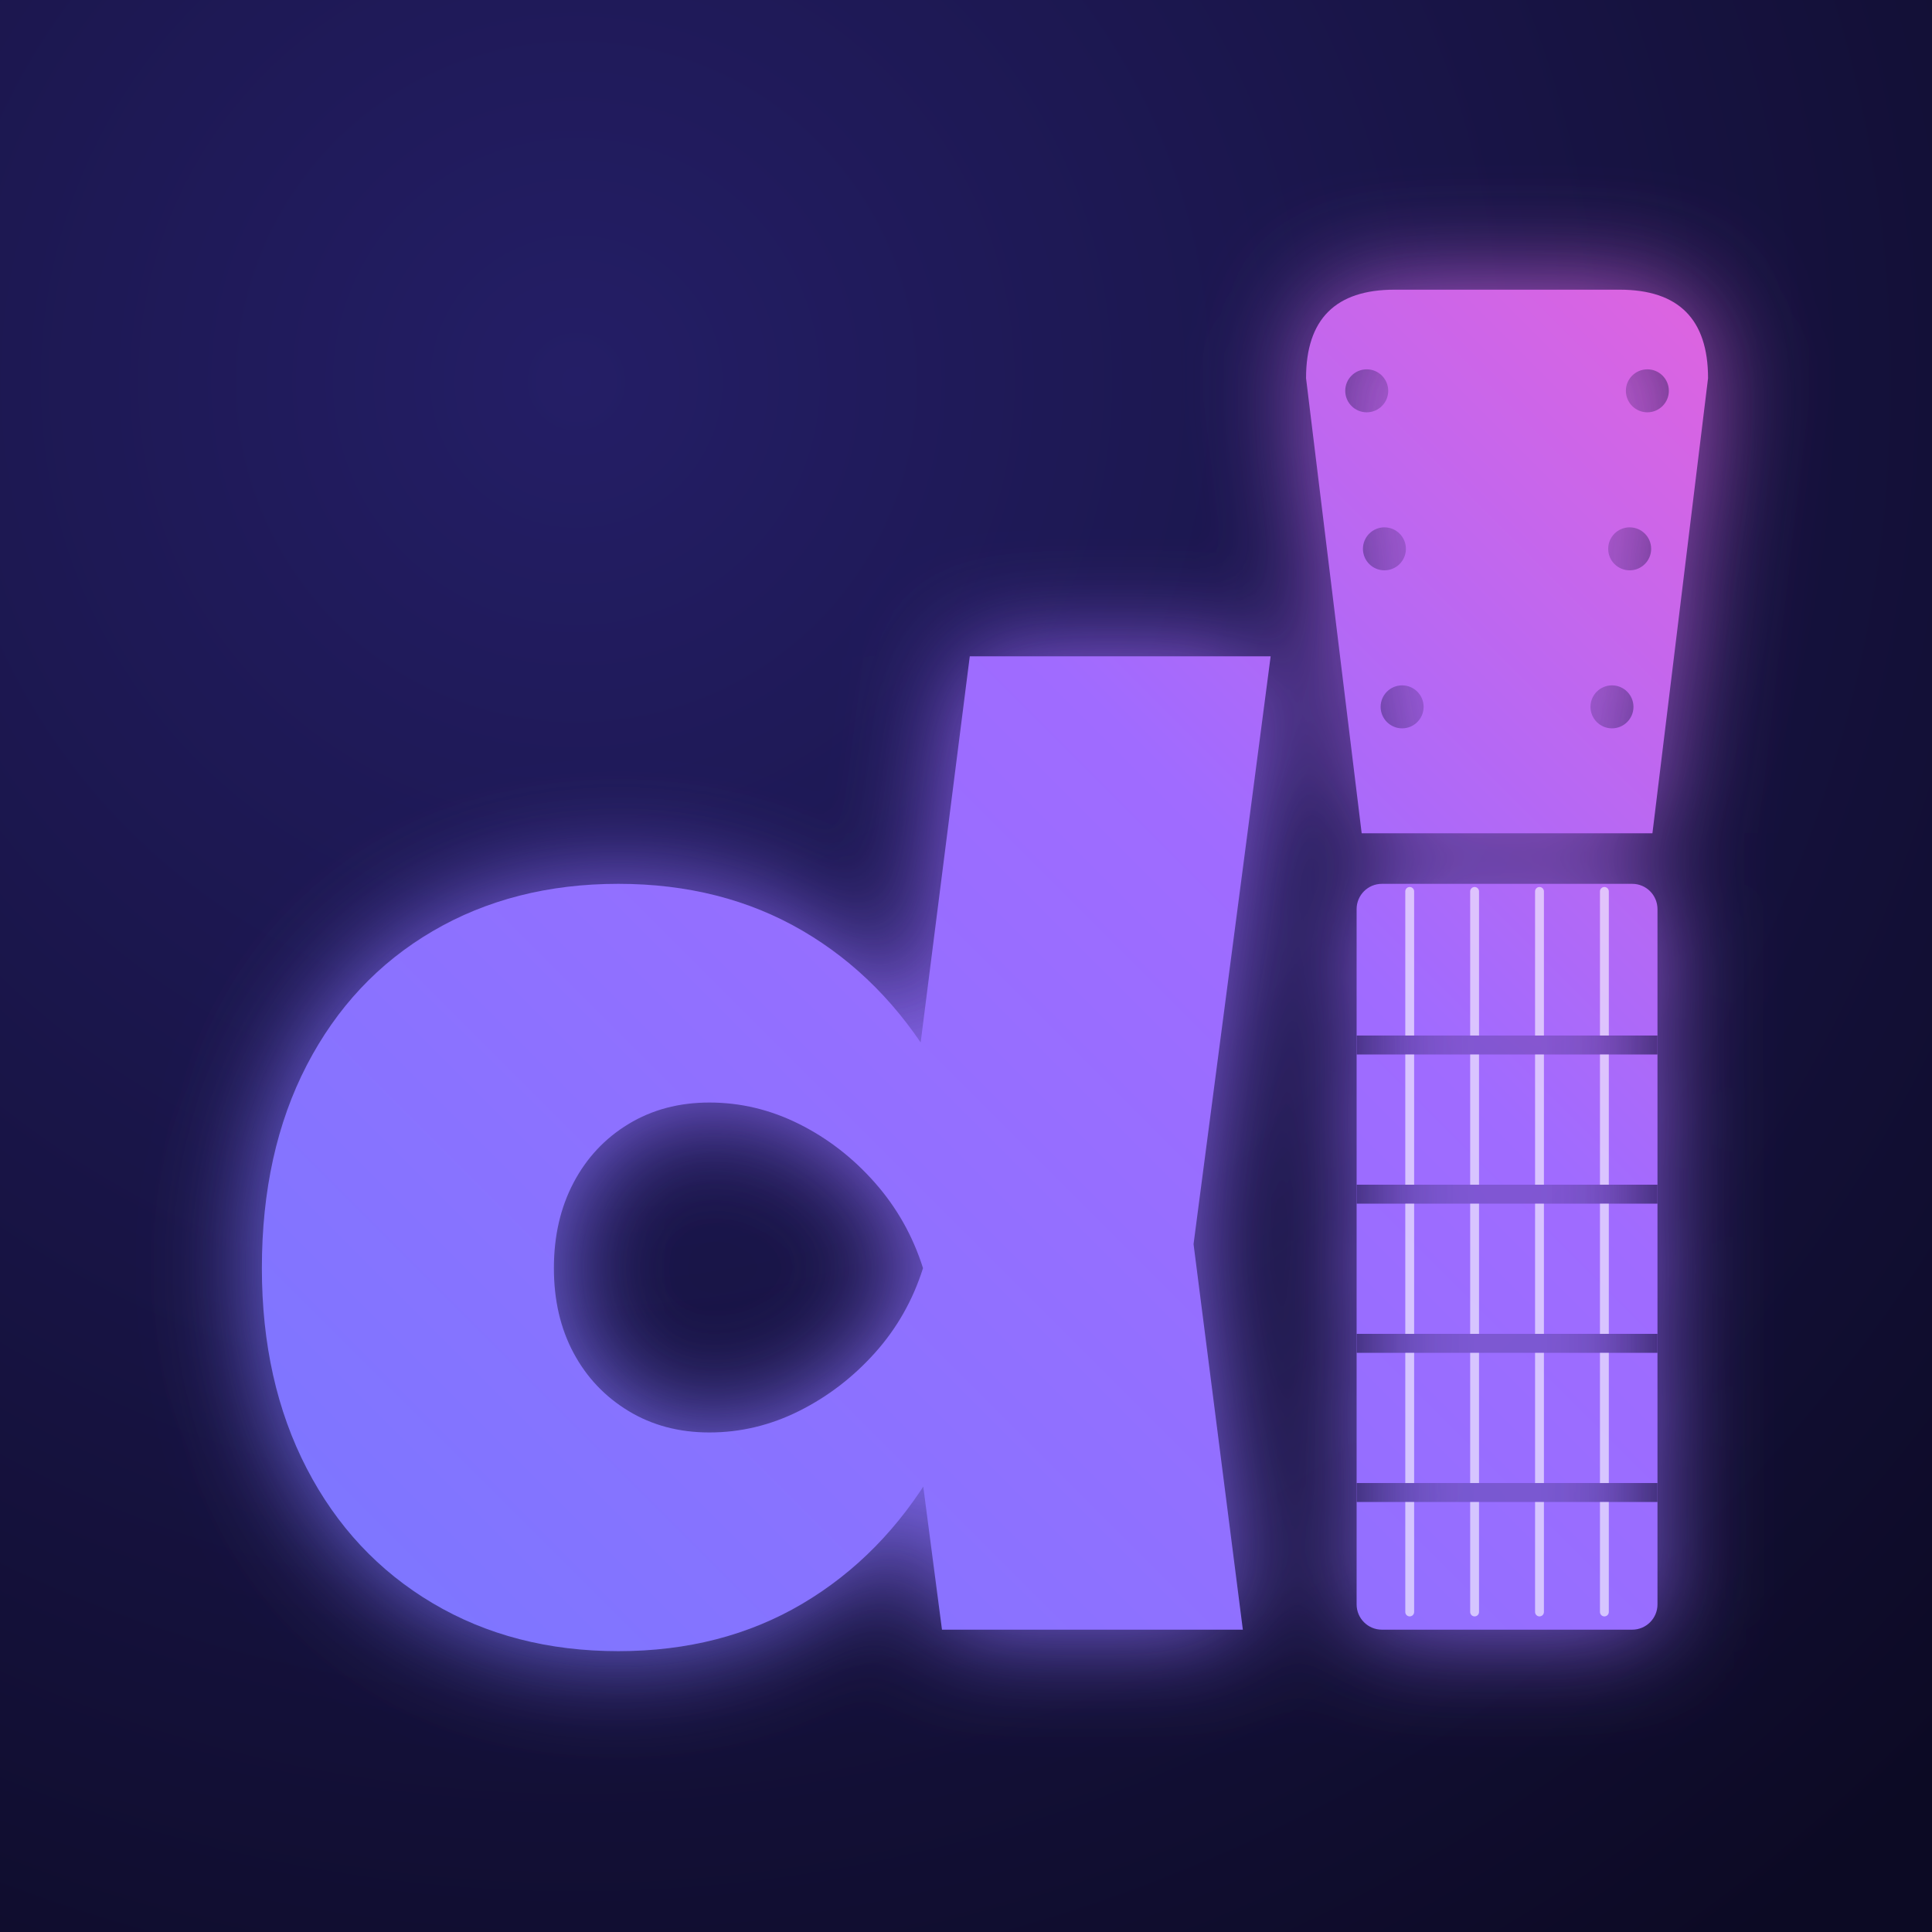
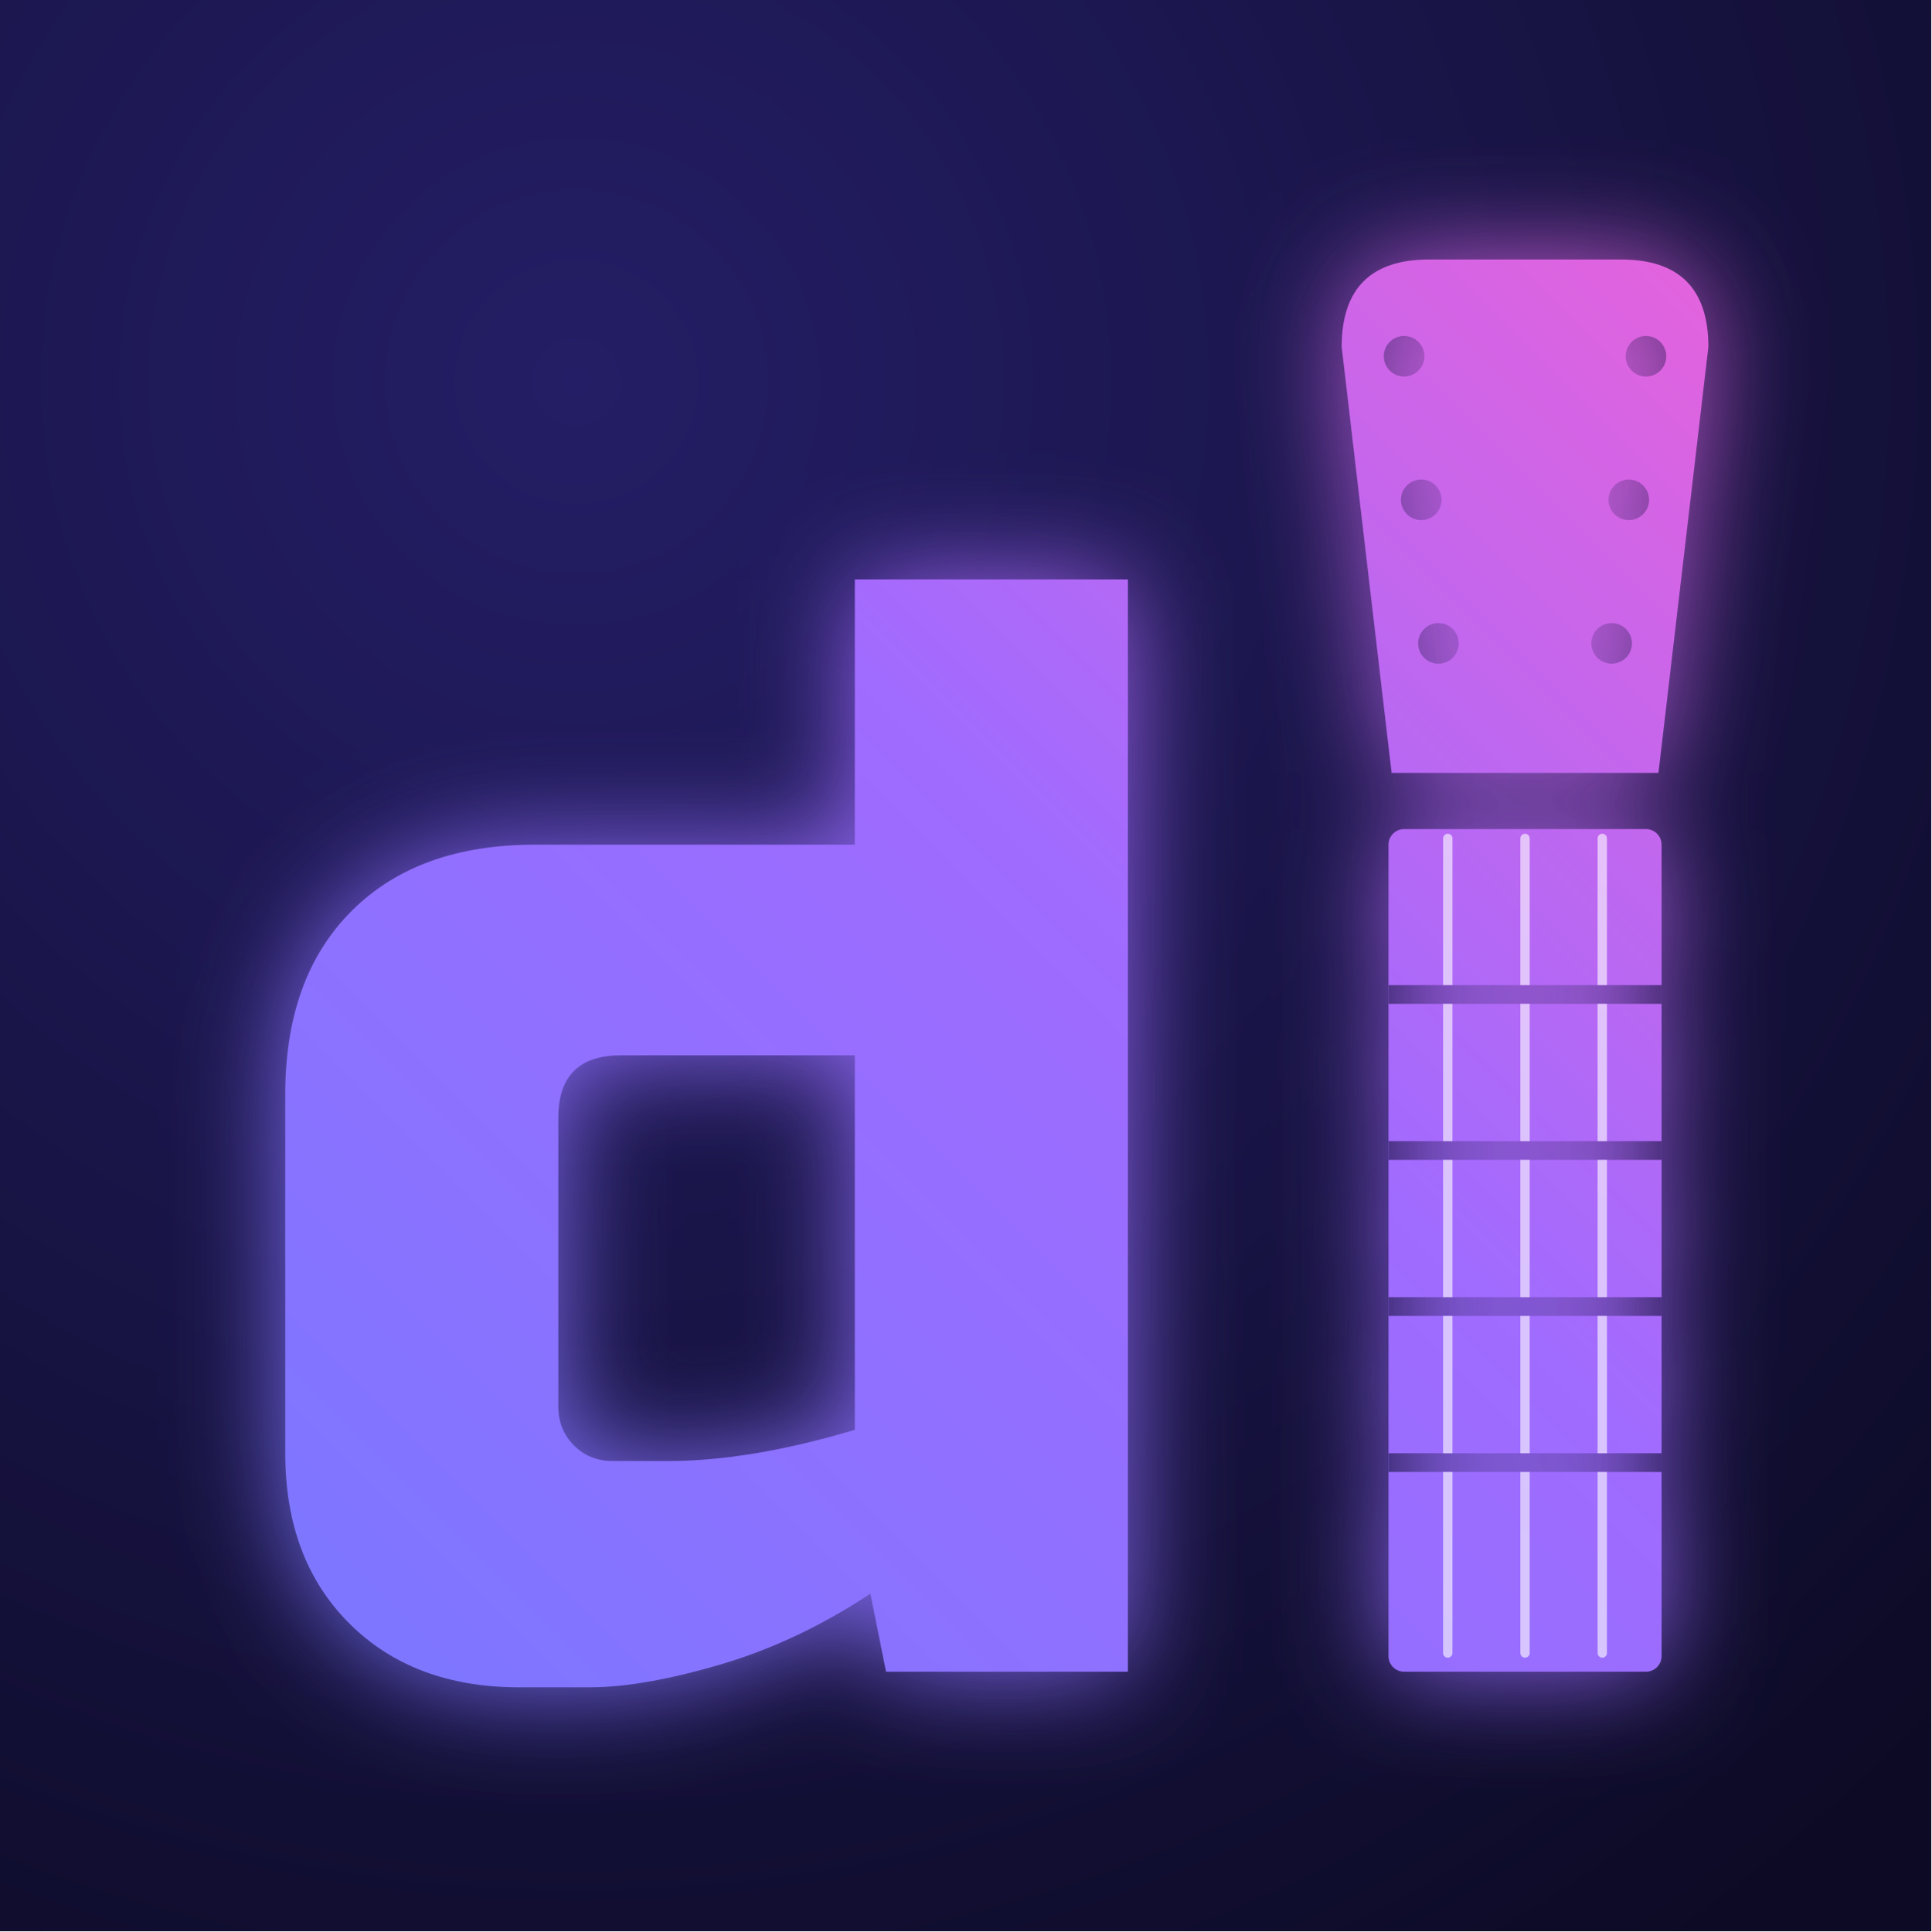
- <svg xmlns="http://www.w3.org/2000/svg" viewBox="-177.16 -289.16 1528.32 1528.32">
+ <svg xmlns="http://www.w3.org/2000/svg" viewBox="-142.8 -71.3 1237.6 1237.6">
  <defs>
    <linearGradient id="g" x1="0" y1="1" x2="1" y2="0">
      <stop offset="0" stop-color="#6E7BFF" />
-       <stop offset=".6" stop-color="#A06BFF" />
+       <stop offset=".55" stop-color="#A06BFF" />
      <stop offset="1" stop-color="#FF5FCF" />
    </linearGradient>
    <radialGradient id="bgg" cx=".3" cy=".2" r="1">
      <stop offset="0" stop-color="#241E66" />
      <stop offset="1" stop-color="#0C0A24" />
    </radialGradient>
-     <mask id="m" maskUnits="userSpaceOnUse" x="-177.16" y="-289.16" width="1528.32" height="1528.32">
+     <mask id="m" maskUnits="userSpaceOnUse" x="-142.8" y="-71.3" width="1237.6" height="1237.6">
      <g fill="#fff">
-         <path d="M568 1000 540 786 577 716 540 623 590 230H828L767 695L806 1000ZM614 714Q602 805 561.5 873.5Q521 942 457.5 979.5Q394 1017 312 1017Q229 1017 165.0 979.0Q101 941 65.5 872.5Q30 804 30 714Q30 622 65.5 553.5Q101 485 165.0 447.5Q229 410 312 410Q394 410 457.5 447.0Q521 484 562.0 552.5Q603 621 614 714ZM261 714Q261 752 276.5 781.0Q292 810 320.0 827.0Q348 844 384 844Q421 844 455.0 827.0Q489 810 515.0 781.0Q541 752 553 714Q541 676 515.0 646.5Q489 617 455.0 600.0Q421 583 384 583Q348 583 320.0 600.0Q292 617 276.5 646.5Q261 676 261 714Z" />
-         <rect x="896" y="410" width="238" height="590" rx="20" />
-         <path d="M900,370 L856,10 Q856,-60 926,-60 L1104,-60 Q1174,-60 1174,10 L1130,370 Z" />
+         <path d="M425 1000 415 950Q368 981 318.5 995.5Q269 1010 235 1010H190Q122 1010 81.0 969.0Q40 928 40 860V630Q40 555 82.5 512.5Q125 470 200 470H405V300H580V1000ZM285 865Q338 865 405 845V605H255Q215 605 215 645V830Q215 845 225.0 855.0Q235 865 250 865Z" />
+         <rect x="747" y="460" width="175" height="540" rx="10" />
+         <path d="M749,424 L717,151 Q717,95 773,95 L896,95 Q952,95 952,151 L920,424 Z" />
      </g>
      <g fill="#000">
-         <rect x="896" y="530" width="238" height="15" />
-         <rect x="896" y="648" width="238" height="15" />
-         <rect x="896" y="766" width="238" height="15" />
-         <rect x="896" y="884" width="238" height="15" />
-         <circle cx="904" cy="20" r="17" />
-         <circle cx="1126" cy="20" r="17" />
-         <circle cx="918" cy="145" r="17" />
-         <circle cx="1112" cy="145" r="17" />
-         <circle cx="932" cy="270" r="17" />
-         <circle cx="1098" cy="270" r="17" />
+         <rect x="747" y="560" width="175" height="12" />
+         <rect x="747" y="660" width="175" height="12" />
+         <rect x="747" y="760" width="175" height="12" />
+         <rect x="747" y="860" width="175" height="12" />
+         <circle cx="757" cy="157" r="13" />
+         <circle cx="912" cy="157" r="13" />
+         <circle cx="768" cy="249" r="13" />
+         <circle cx="901" cy="249" r="13" />
+         <circle cx="779" cy="341" r="13" />
+         <circle cx="890" cy="341" r="13" />
      </g>
    </mask>
    <filter id="glow" x="-30%" y="-30%" width="160%" height="160%">
-       <feGaussianBlur stdDeviation="42" />
+       <feGaussianBlur stdDeviation="34" />
    </filter>
  </defs>
-   <rect x="-177.16" y="-289.16" width="1528.32" height="1528.32" fill="url(#bgg)" />
+   <rect x="-142.8" y="-71.3" width="1237.6" height="1237.6" fill="url(#bgg)" />
  <g filter="url(#glow)" opacity=".9">
-     <rect x="-177.16" y="-289.16" width="1528.32" height="1528.32" fill="url(#g)" mask="url(#m)" />
+     <rect x="-142.8" y="-71.3" width="1237.6" height="1237.6" fill="url(#g)" mask="url(#m)" />
  </g>
-   <rect x="-177.16" y="-289.16" width="1528.32" height="1528.32" fill="url(#g)" mask="url(#m)" />
+   <rect x="-142.8" y="-71.3" width="1237.6" height="1237.6" fill="url(#g)" mask="url(#m)" />
  <g mask="url(#m)">
-     <line x1="938.0" y1="416" x2="938.0" y2="986" stroke="#fff" stroke-opacity=".6" stroke-width="7" stroke-linecap="round" />
-     <line x1="989.333" y1="416" x2="989.333" y2="986" stroke="#fff" stroke-opacity=".6" stroke-width="7" stroke-linecap="round" />
-     <line x1="1040.667" y1="416" x2="1040.667" y2="986" stroke="#fff" stroke-opacity=".6" stroke-width="7" stroke-linecap="round" />
-     <line x1="1092.0" y1="416" x2="1092.0" y2="986" stroke="#fff" stroke-opacity=".6" stroke-width="7" stroke-linecap="round" />
+     <line x1="785.0" y1="466" x2="785.0" y2="988" stroke="#fff" stroke-opacity=".6" stroke-width="6" stroke-linecap="round" />
+     <line x1="834.5" y1="466" x2="834.5" y2="988" stroke="#fff" stroke-opacity=".6" stroke-width="6" stroke-linecap="round" />
+     <line x1="884.0" y1="466" x2="884.0" y2="988" stroke="#fff" stroke-opacity=".6" stroke-width="6" stroke-linecap="round" />
  </g>
</svg>
